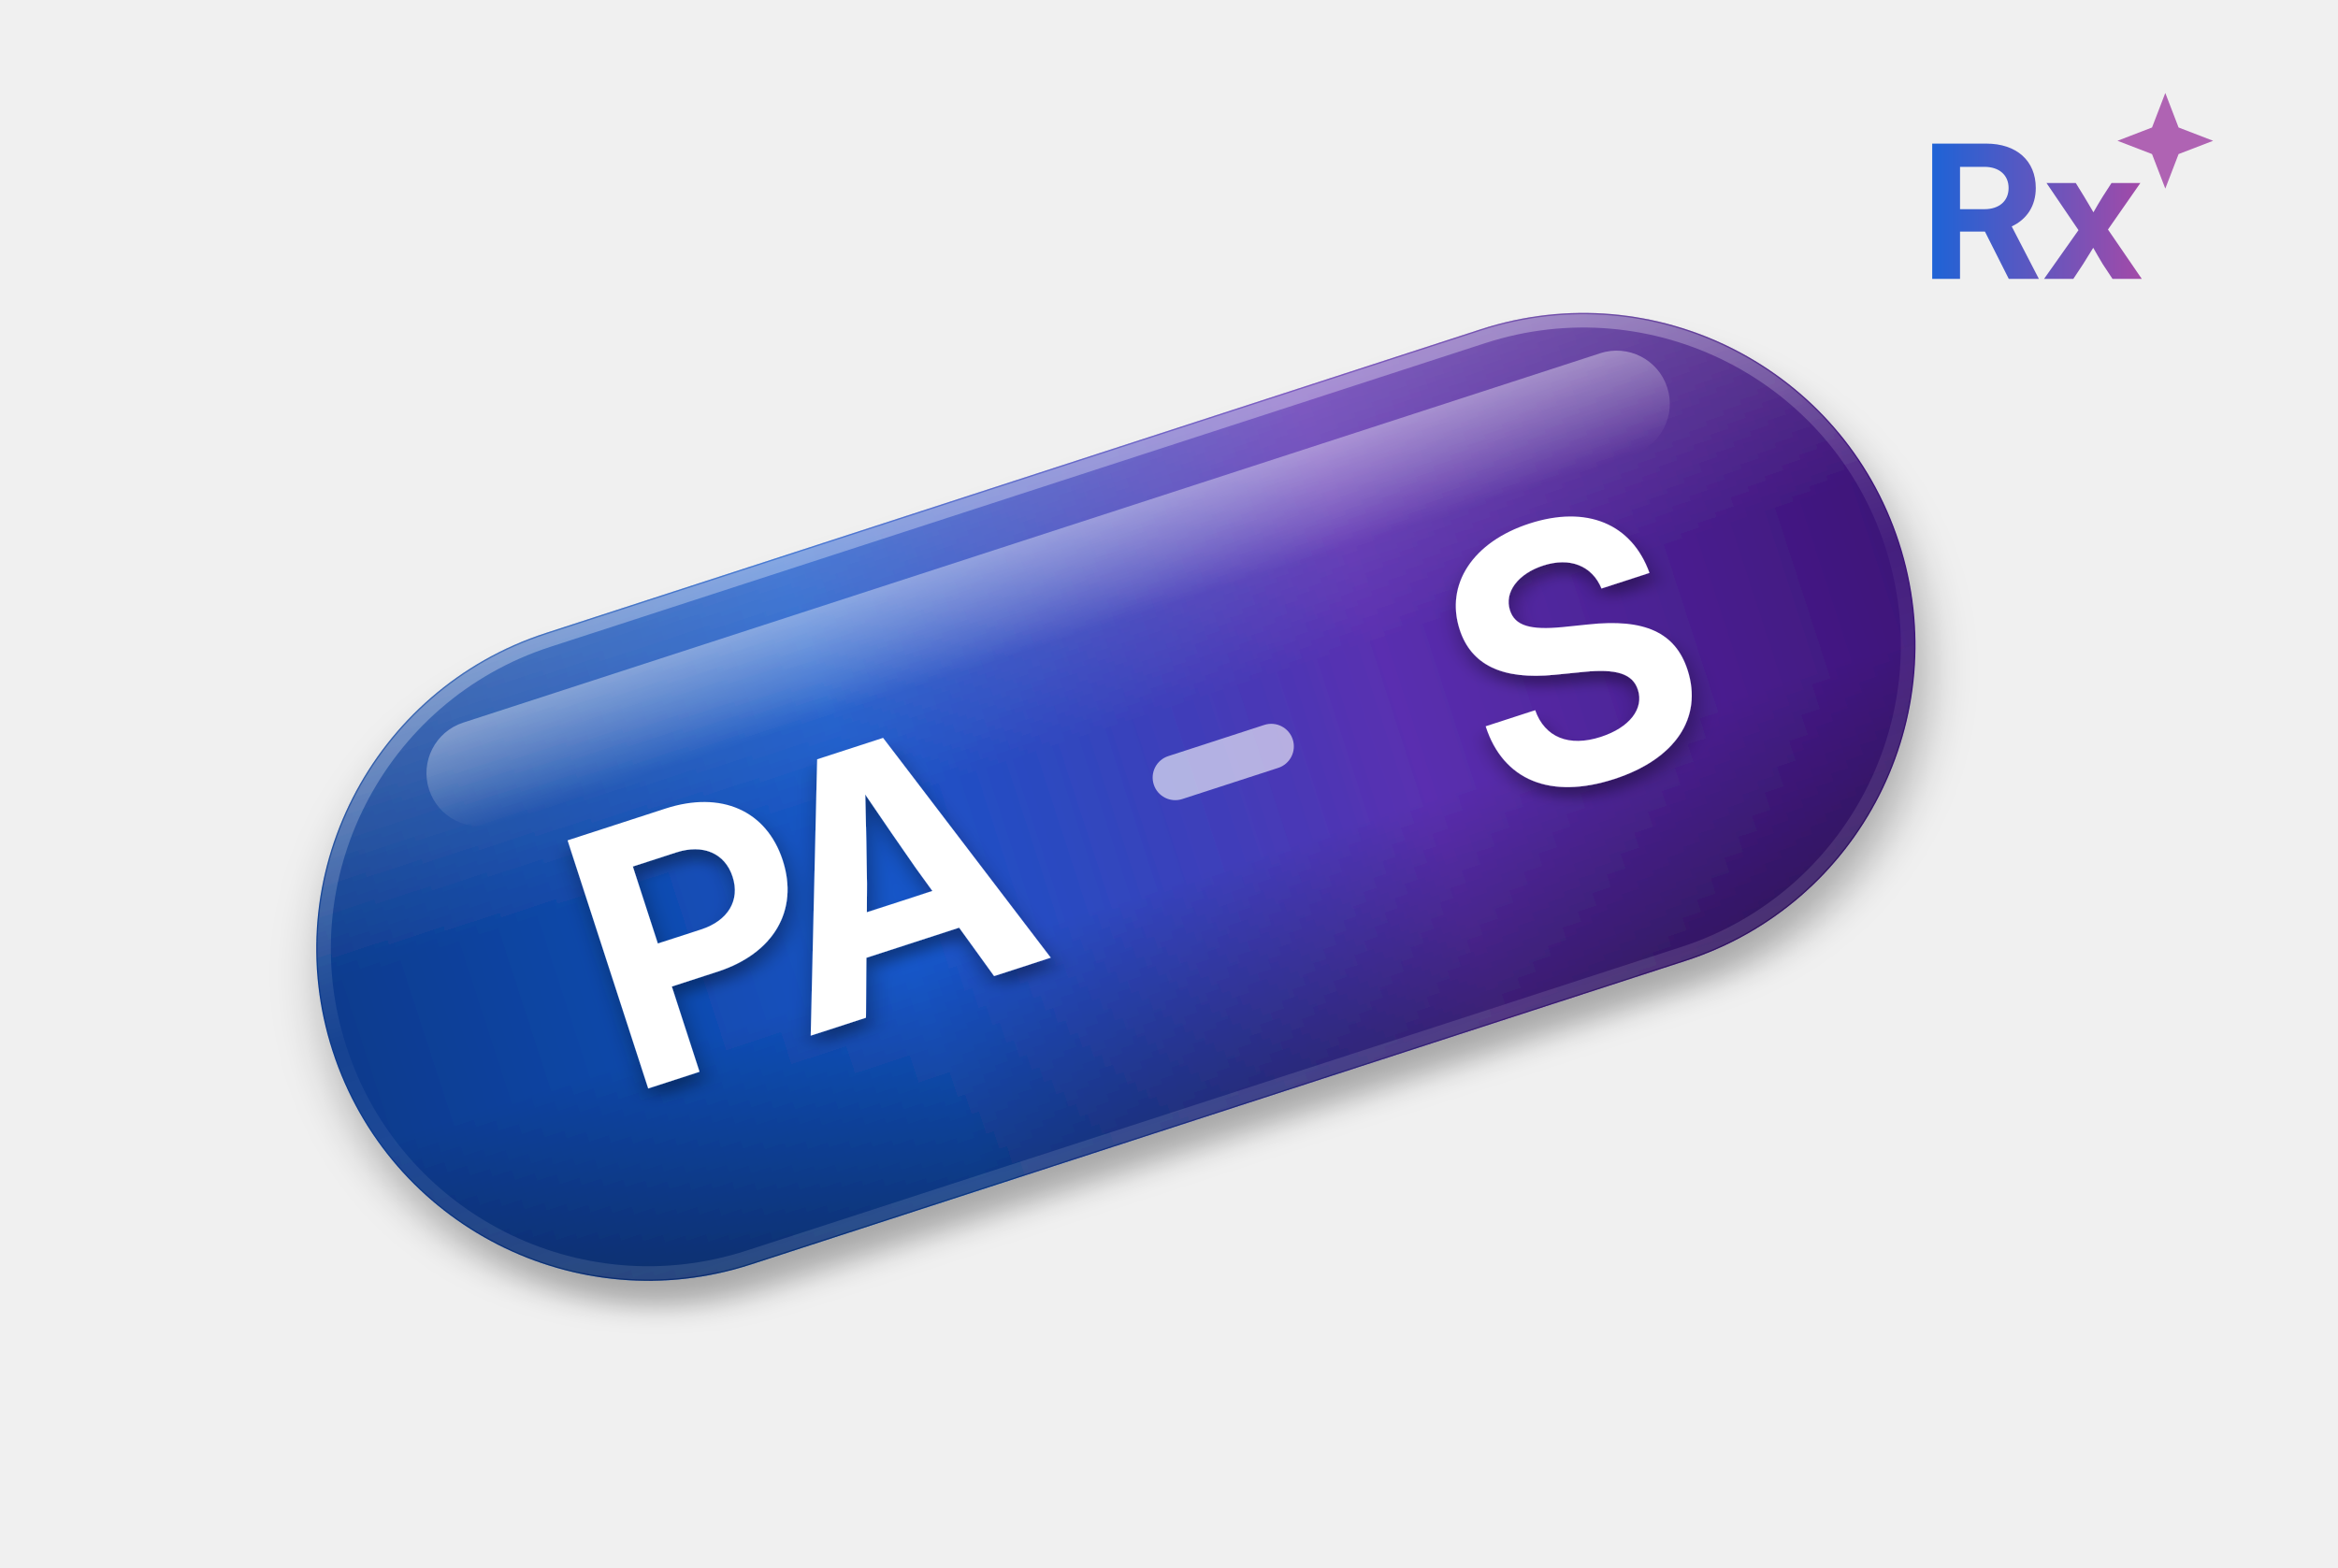
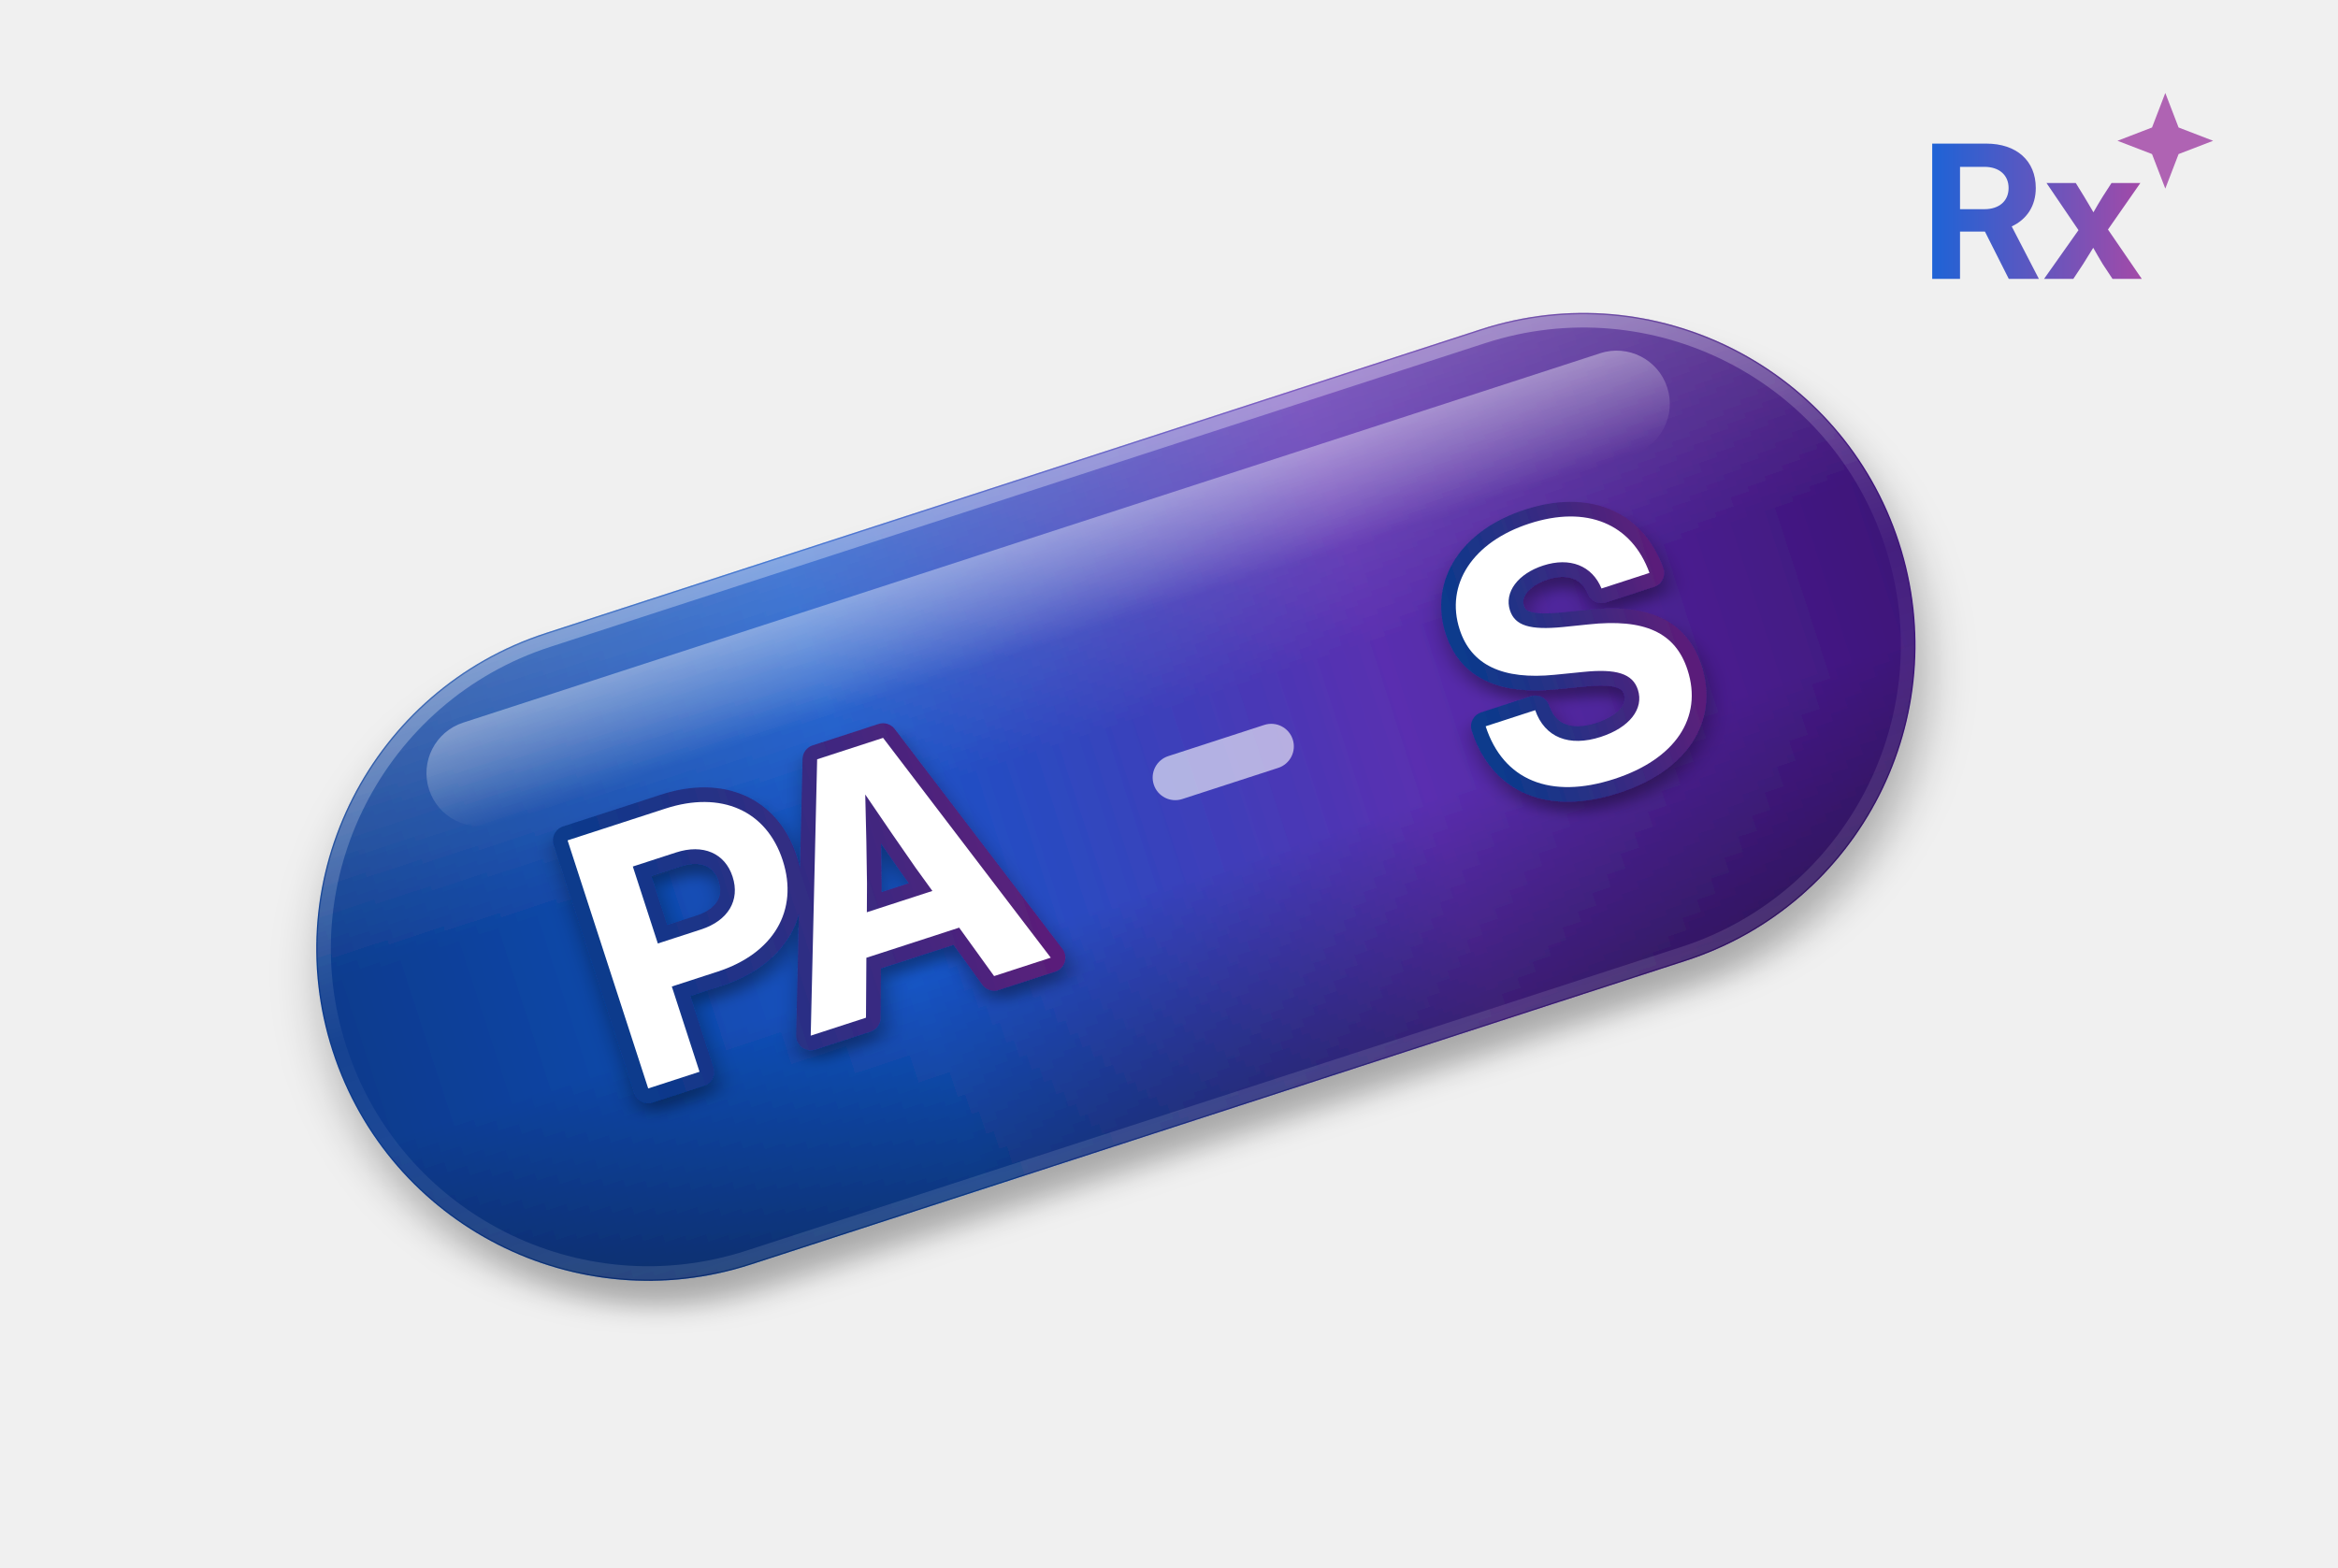
<svg xmlns="http://www.w3.org/2000/svg" viewBox="0 0 176 118">
  <defs>
+     <linearGradient id="bd" x1="0" x2="1">
+       <stop offset="0" stop-color="#0b3a8c" />
+       <stop offset="1" stop-color="#5a1f7a" />
+     </linearGradient>
    <clipPath id="ca">
      <rect x="-62.0" y="-25.0" width="124" height="50" rx="25.0" />
    </clipPath>
    <linearGradient id="ga" gradientUnits="userSpaceOnUse" x1="-62.0" y1="0" x2="62.0" y2="0">
      <stop offset="0" stop-color="#0b3a8c" />
      <stop offset="0.35" stop-color="#1556c8" />
      <stop offset="0.68" stop-color="#5a2fb0" />
      <stop offset="1" stop-color="#3d1478" />
    </linearGradient>
    <linearGradient id="cyla" x1="0" y1="0" x2="0" y2="1">
      <stop offset="0" stop-color="#fff" stop-opacity=".22" />
      <stop offset=".4" stop-color="#fff" stop-opacity="0" />
      <stop offset=".65" stop-color="#000" stop-opacity="0" />
      <stop offset="1" stop-color="#000" stop-opacity=".35" />
    </linearGradient>
    <linearGradient id="hia" x1="0" y1="0" x2="0" y2="1">
      <stop offset="0" stop-color="#fff" stop-opacity=".38" />
      <stop offset="1" stop-color="#fff" stop-opacity="0" />
    </linearGradient>
    <linearGradient id="rima" x1="0" y1="0" x2="0" y2="1">
      <stop offset="0" stop-color="#fff" stop-opacity=".32" />
      <stop offset=".5" stop-color="#fff" stop-opacity=".04" />
      <stop offset="1" stop-color="#fff" stop-opacity=".12" />
    </linearGradient>
    <filter id="sha" x="-40%" y="-80%" width="180%" height="260%">
      <feDropShadow dx="0" dy="8" stdDeviation="8" flood-color="#2a3fa8" flood-opacity=".42" />
      <feDropShadow dx="0" dy="2" stdDeviation="1.5" flood-color="#000" flood-opacity=".3" />
    </filter>
    <filter id="tsa">
      <feDropShadow dx="0" dy=".8" stdDeviation=".7" flood-color="#000" flood-opacity=".35" />
    </filter>
    <linearGradient id="rxga" x1="0" x2="1">
      <stop offset="0" stop-color="#1e63d6" />
      <stop offset="1" stop-color="#a34aa8" />
    </linearGradient>
  </defs>
  <g transform="translate(84 60) rotate(-18)">
    <g filter="url(#sha)">
      <g clip-path="url(#ca)">
        <rect x="-62.0" y="-25.0" width="124" height="50" fill="url(#ga)" />
        <rect x="-62.0" y="-25.0" width="124" height="50" fill="url(#cyla)" />
      </g>
    </g>
    <rect x="-49.0" y="-20.5" width="98" height="8" rx="4" fill="url(#hia)" />
    <rect x="-61.4" y="-24.4" width="122.8" height="48.8" rx="24.4" fill="none" stroke="url(#rima)" stroke-width="1" />
    <g filter="url(#tsa)">
-       <text x="-25" y="10" text-anchor="middle" font-family="-apple-system,'SF Pro Display','Inter Display',Inter,Helvetica,sans-serif" font-weight="650" font-size="27" letter-spacing="-.6" fill="#fff">PA</text>
-       <text x="36" y="10" text-anchor="middle" font-family="-apple-system,'SF Pro Display','Inter Display',Inter,Helvetica,sans-serif" font-weight="650" font-size="27" fill="#fff">S</text>
+       <text x="-25" y="10" text-anchor="middle" font-family="-apple-system,'SF Pro Display','Inter Display',Inter,Helvetica,sans-serif" font-weight="650" font-size="27" letter-spacing="-.6" fill="#fff" stroke="url(#bd)" stroke-width="2.2" paint-order="stroke" stroke-linejoin="round">PA</text>
+       <text x="36" y="10" text-anchor="middle" font-family="-apple-system,'SF Pro Display','Inter Display',Inter,Helvetica,sans-serif" font-weight="650" font-size="27" fill="#fff" stroke="url(#bd)" stroke-width="2.2" paint-order="stroke" stroke-linejoin="round">S</text>
    </g>
    <rect x="3" y="-1.7" width="11" height="3.4" rx="1.7" fill="#fff" opacity=".6" />
  </g>
  <g transform="translate(153 21)">
    <text x="0" y="0" text-anchor="middle" font-family="-apple-system,'SF Pro Display','Inter Display',Inter,Helvetica,sans-serif" font-weight="700" font-size="14" fill="url(#rxga)">Rx</text>
    <path d="M10 -14 l1 2.6 2.6 1 -2.6 1 -1 2.6 -1 -2.6 -2.6 -1 2.6 -1z" fill="#a34aa8" opacity=".85" />
  </g>
</svg>
